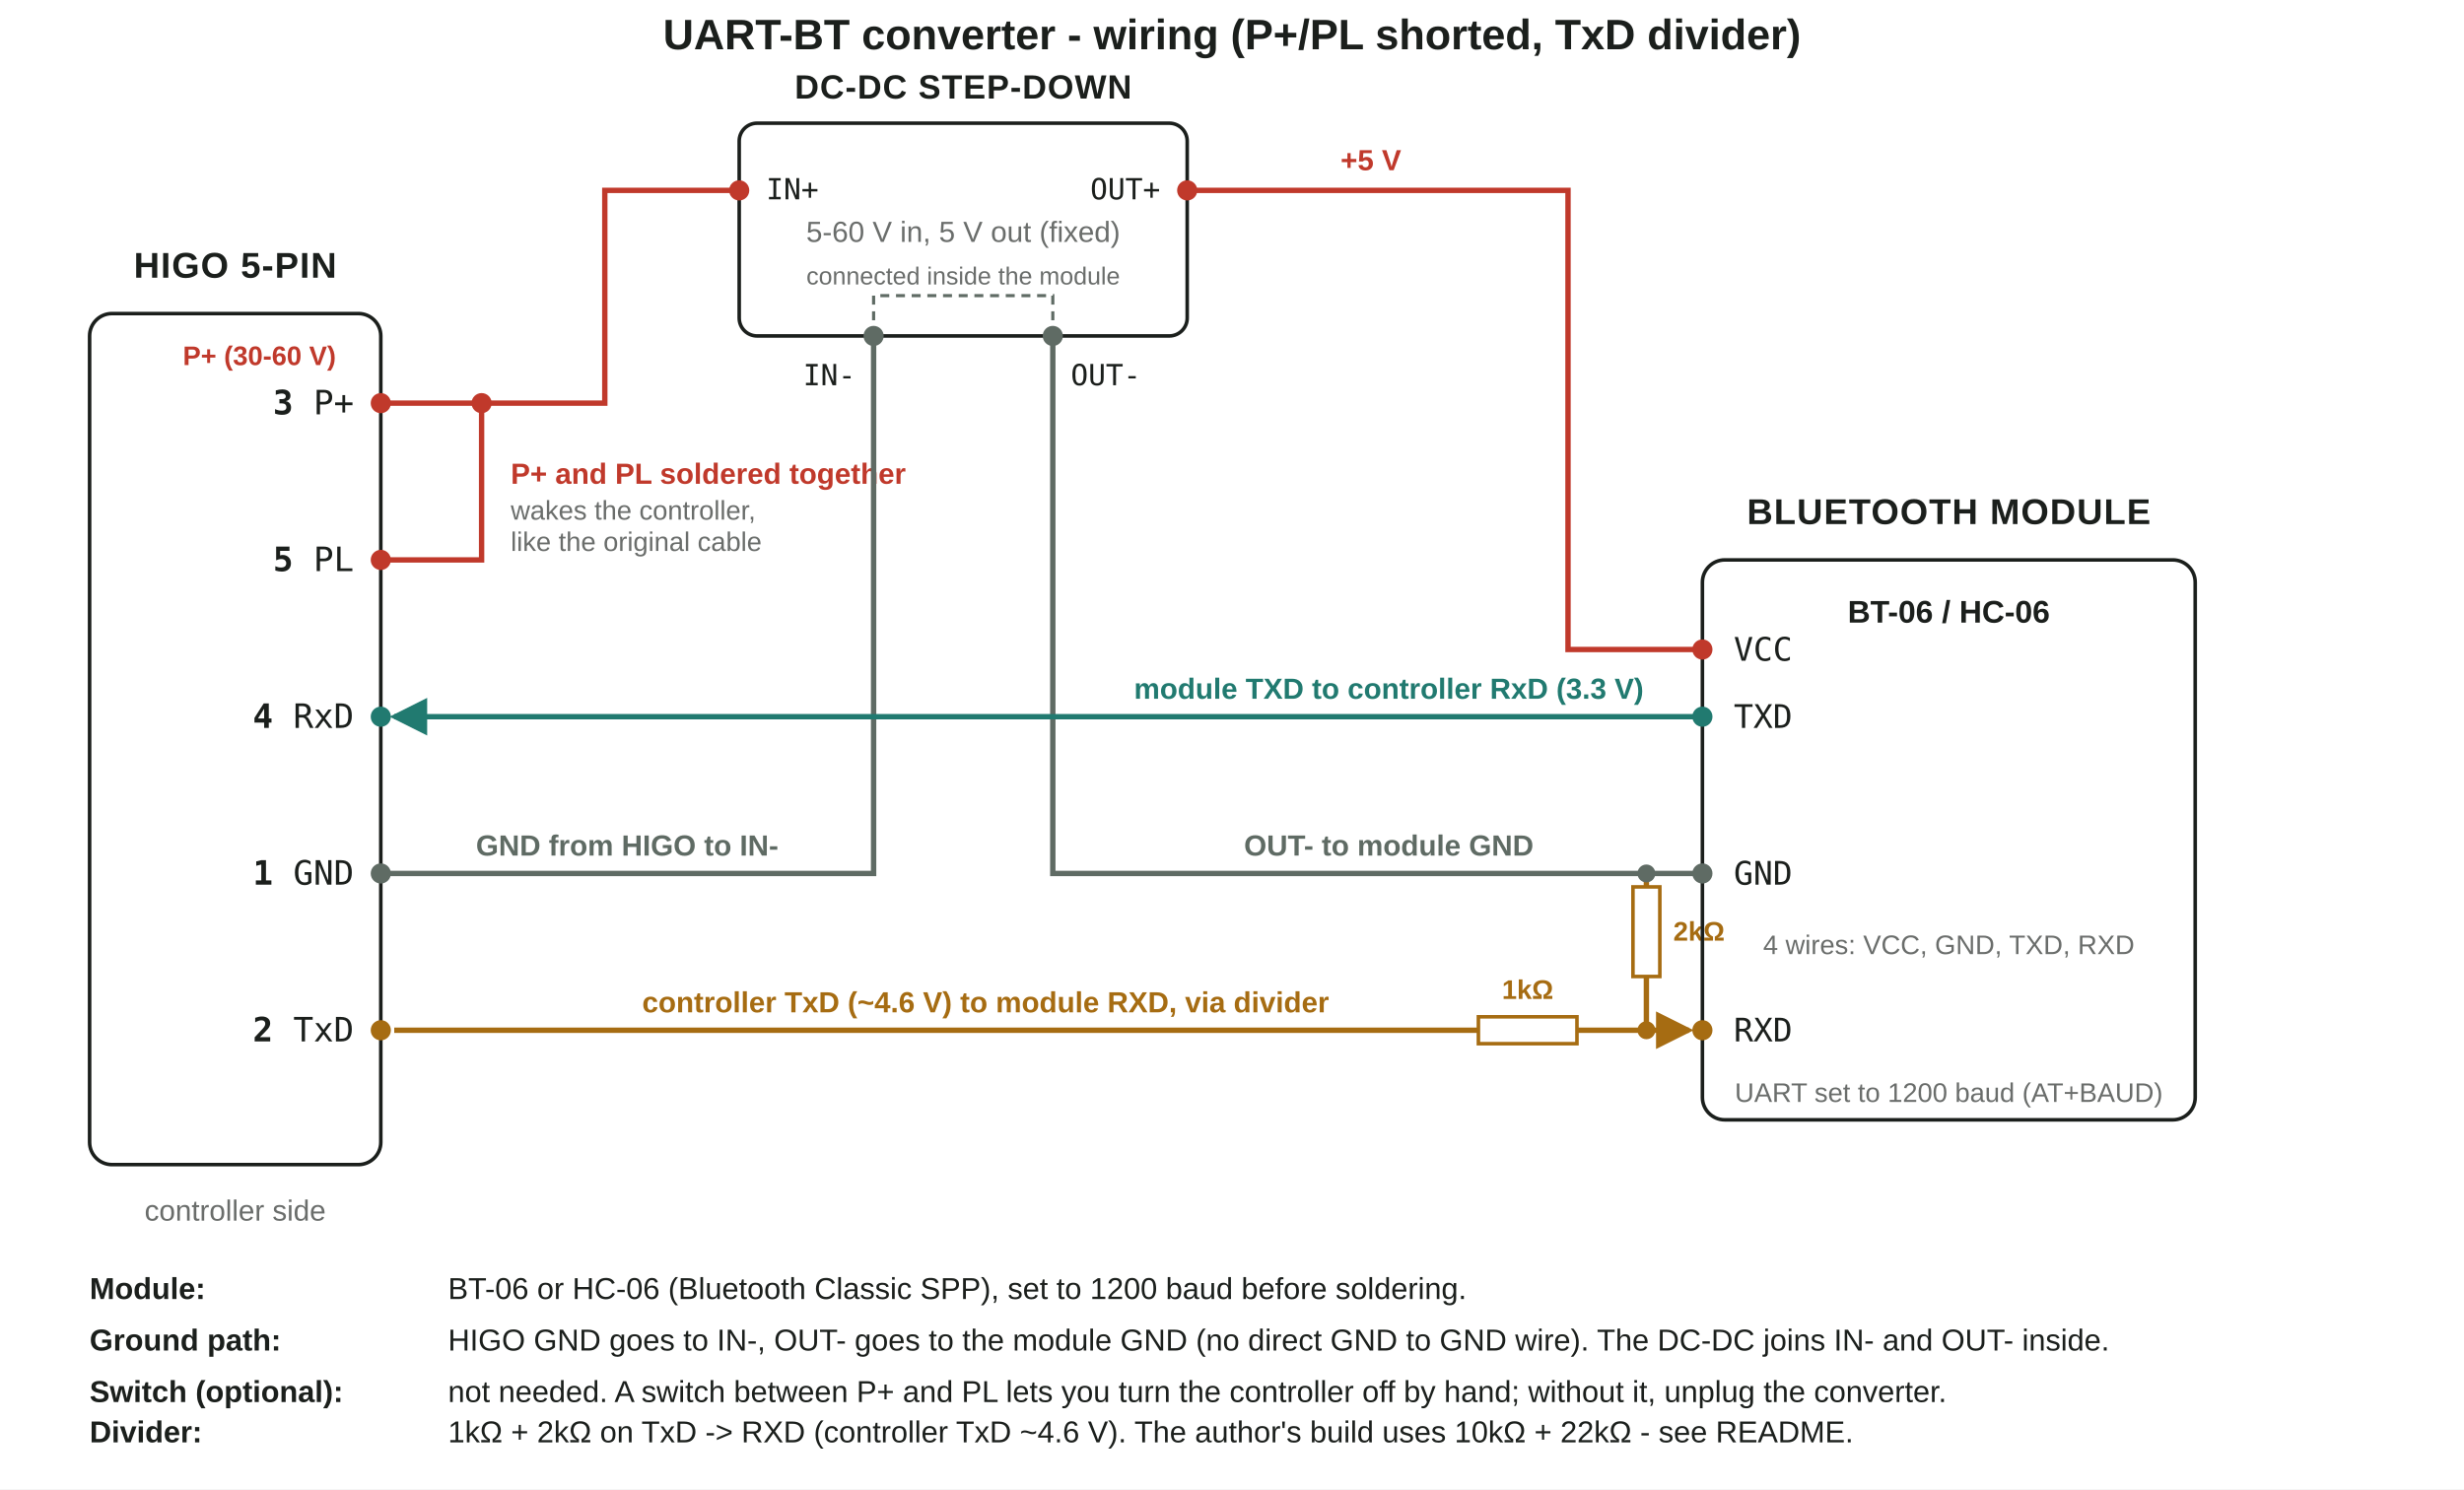
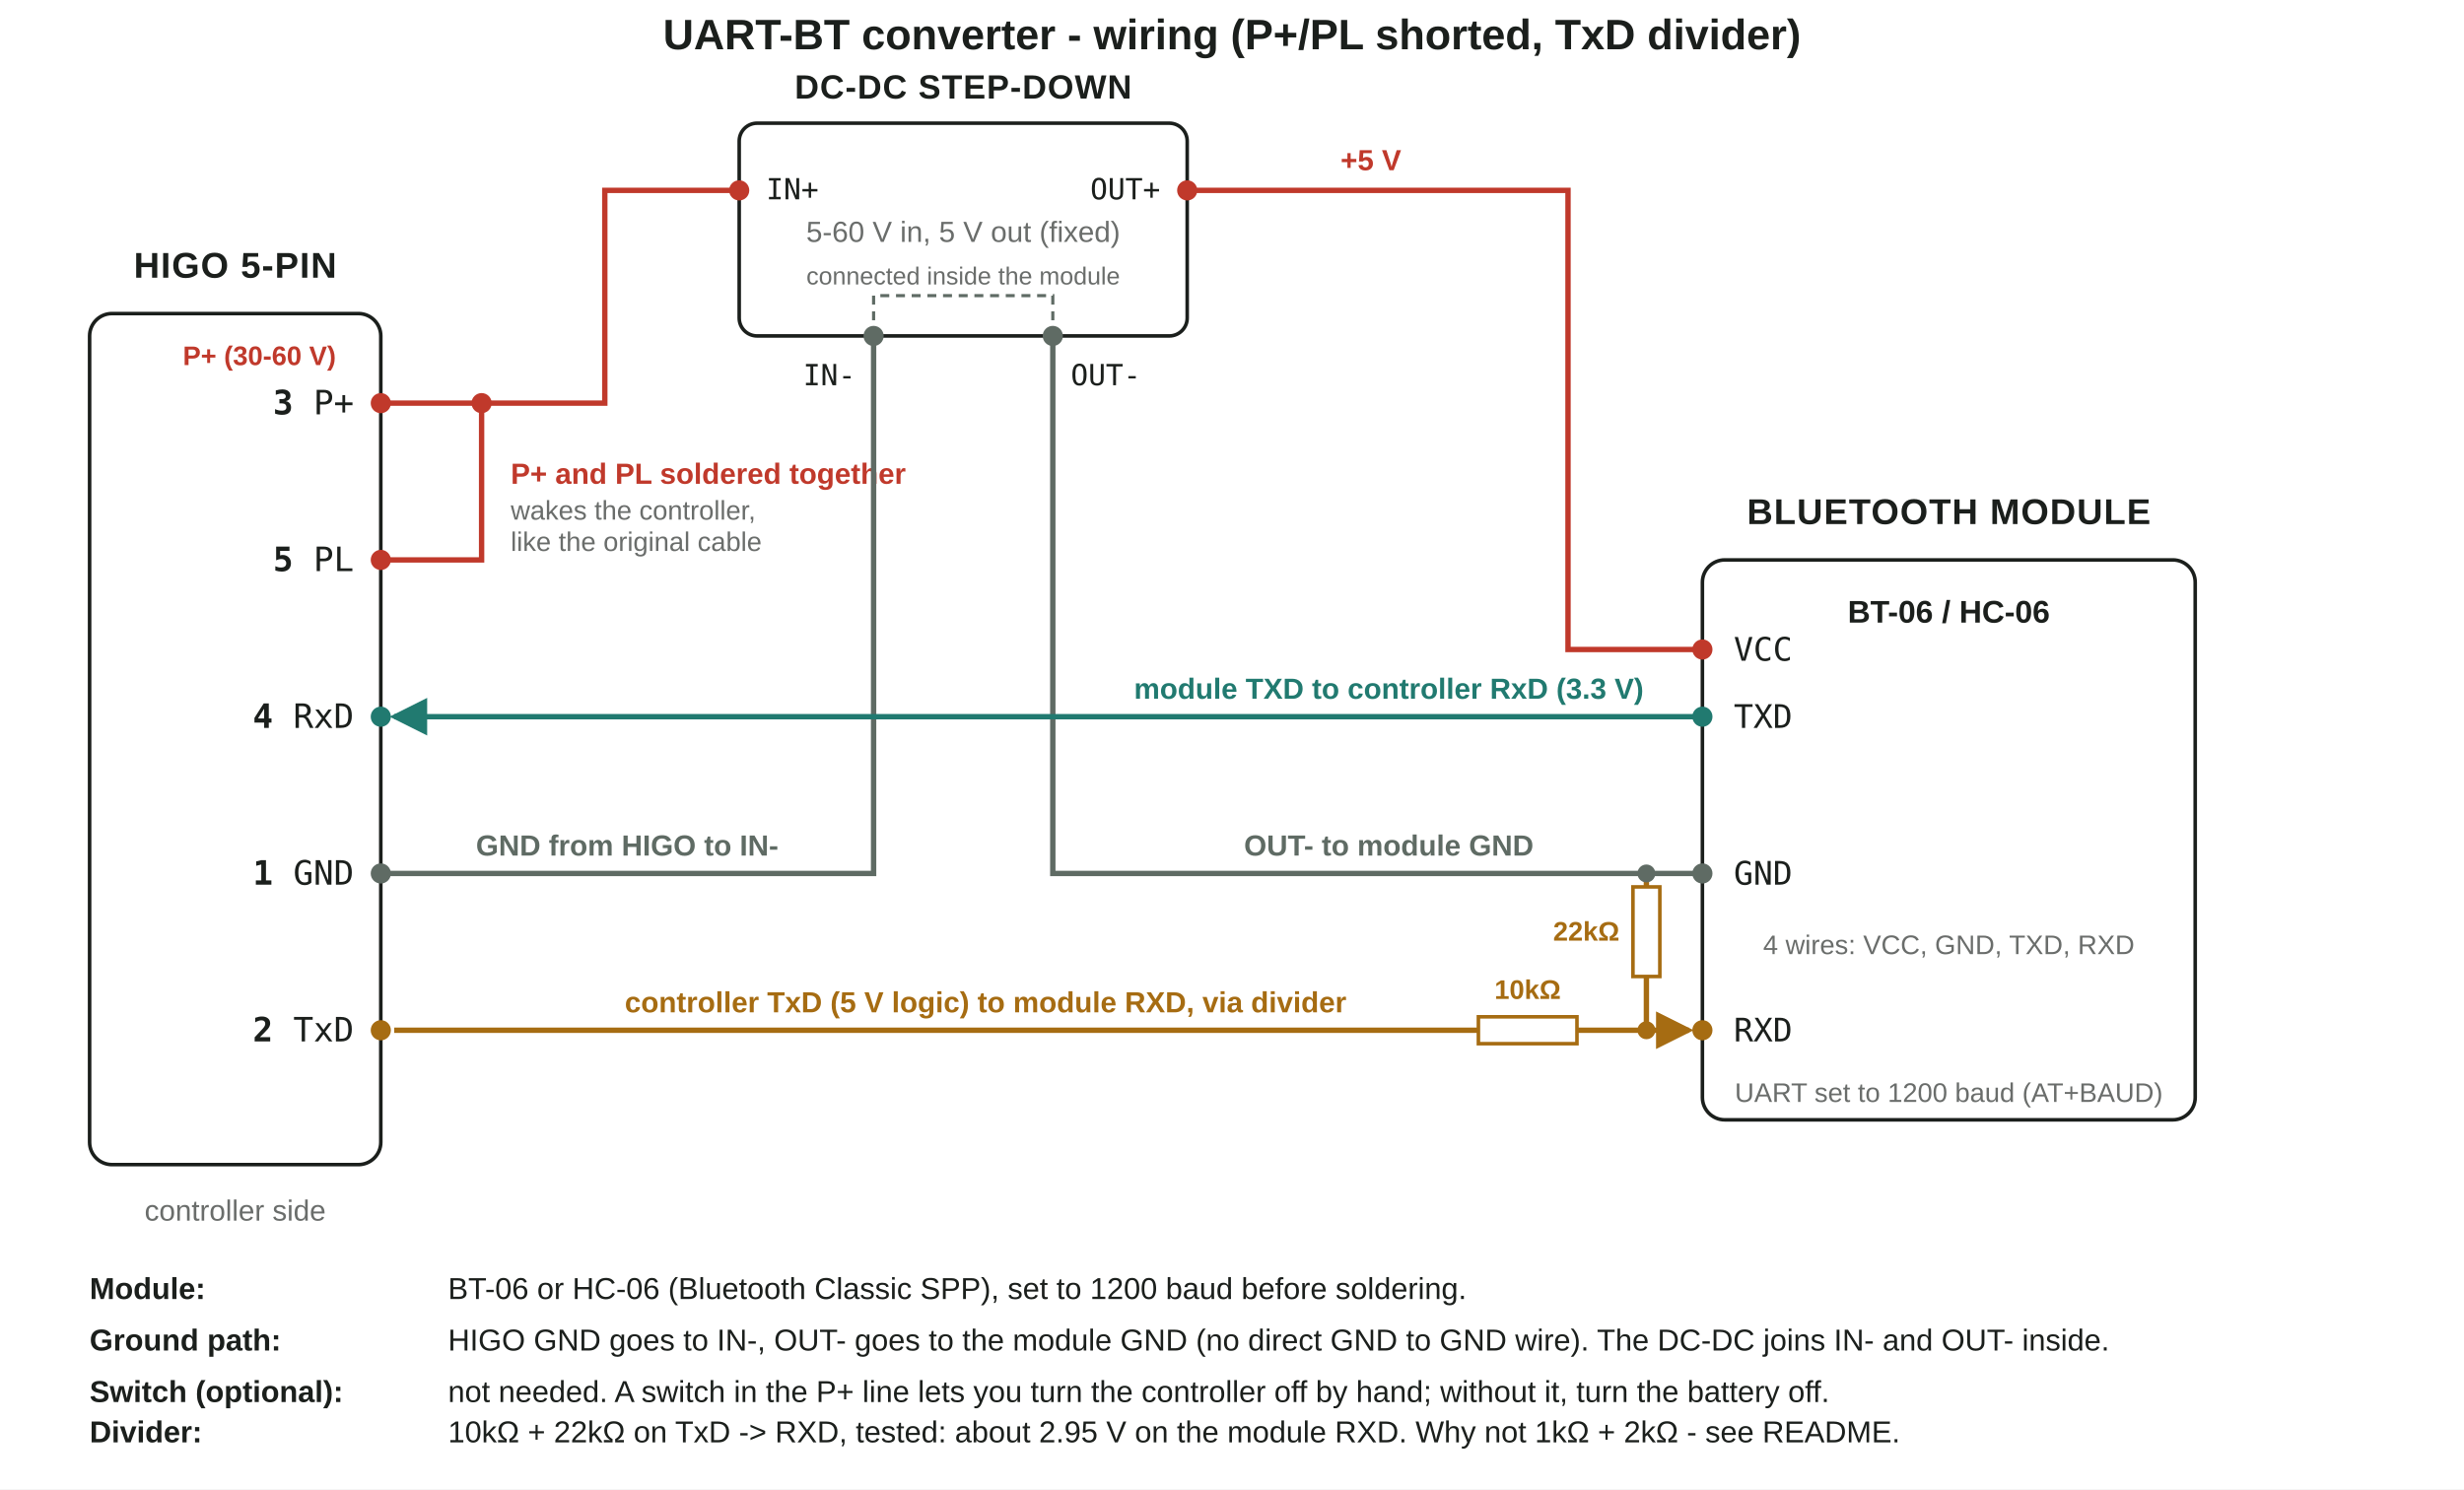
- <svg xmlns="http://www.w3.org/2000/svg" viewBox="0 0 1100 665" role="img" aria-label="Wiring diagram. Left: numbered HIGO 5-pin connector of the Bafang controller (1 GND, 2 TxD, 3 P+, 4 RxD, 5 PL). P+ and PL are soldered together, which wakes the controller like in the original programming cable, and both go to the DC-DC step-down converter's IN+ pin. An optional switch between P+ and PL can be added to turn the controller off by hand. A recommended 1k ohm series resistor plus a 2k ohm pull-down to ground form a voltage divider on the controller TxD to module RXD line, because the controller's TxD runs on its own 5V logic rail (about 4.6 volts) and the divider brings that down to a safe level for the module's RXD input. The converter's 5V output powers the VCC pin of the Bluetooth module (BT-06 or HC-06). Controller GND goes to the converter IN- pin and the converter OUT- pin goes to the module GND, with no direct GND to GND wire, because IN- and OUT- are connected inside the non-isolated converter. The module TXD goes to the controller RxD directly, because that line is confirmed at 3.3V logic from the original programming cable.">
+ <svg xmlns="http://www.w3.org/2000/svg" viewBox="0 0 1100 665" role="img" aria-label="Wiring diagram. Left: numbered HIGO 5-pin connector of the Bafang controller (1 GND, 2 TxD, 3 P+, 4 RxD, 5 PL). P+ and PL are soldered together, which wakes the controller like in the original programming cable, and both go to the DC-DC step-down converter's IN+ pin. An optional switch in the P+ line can be added to turn the controller off by hand. A 10k ohm series resistor plus a 22k ohm pull-down to ground form a voltage divider on the controller TxD to module RXD line, because the controller's TxD runs on 5V logic and the divider brings that down to a safe level for the module's RXD input. The converter's 5V output powers the VCC pin of the Bluetooth module (BT-06 or HC-06). Controller GND goes to the converter IN- pin and the converter OUT- pin goes to the module GND, with no direct GND to GND wire, because IN- and OUT- are connected inside the non-isolated converter. The module TXD goes to the controller RxD directly, because that line is confirmed at 3.3V logic from the original programming cable.">
  <rect x="0" y="0" width="1100" height="665" fill="#ffffff" />
  <defs>
    <marker id="arrTx" viewBox="0 0 8 8" refX="7" refY="4" markerWidth="7" markerHeight="7" orient="auto">
      <path d="M0,0 L8,4 L0,8 z" fill="#a66c12" />
    </marker>
    <marker id="arrRx" viewBox="0 0 8 8" refX="7" refY="4" markerWidth="7" markerHeight="7" orient="auto">
      <path d="M0,0 L8,4 L0,8 z" fill="#217a70" />
    </marker>
  </defs>
  <g font-family="Segoe UI, Arial, Helvetica, sans-serif" fill="#1b1f1c">
    <text x="550" y="22" text-anchor="middle" font-size="19" font-weight="700">UART-BT converter - wiring (P+/PL shorted, TxD divider)</text>
    <rect x="40" y="140" width="130" height="380" rx="10" fill="none" stroke="#1b1f1c" stroke-width="1.6" />
    <text x="105" y="124" text-anchor="middle" font-size="16" font-weight="700" letter-spacing="0.03em">HIGO 5-PIN</text>
    <g font-size="15" font-family="ui-monospace, Consolas, monospace">
      <circle cx="170" cy="180" r="4.5" fill="#c0392b" />
      <text x="158" y="185" text-anchor="end">
        <tspan font-weight="700">3</tspan>  P+</text>
      <circle cx="170" cy="250" r="4.5" fill="#c0392b" />
      <text x="158" y="255" text-anchor="end">
        <tspan font-weight="700">5</tspan>  PL</text>
      <circle cx="170" cy="320" r="4.5" fill="#217a70" />
      <text x="158" y="325" text-anchor="end">
        <tspan font-weight="700">4</tspan>  RxD</text>
      <circle cx="170" cy="390" r="4.5" fill="#5f6b64" />
      <text x="158" y="395" text-anchor="end">
        <tspan font-weight="700">1</tspan>  GND</text>
      <circle cx="170" cy="460" r="4.5" fill="#a66c12" />
      <text x="158" y="465" text-anchor="end">
        <tspan font-weight="700">2</tspan>  TxD</text>
    </g>
    <text x="105" y="545" text-anchor="middle" font-size="13" fill-opacity="0.65">controller side</text>
    <text x="150" y="163" text-anchor="end" font-size="12" fill="#c0392b" font-weight="600">P+ (30-60 V)</text>
    <path d="M170,180 H215 V250 H170" fill="none" stroke="#c0392b" stroke-width="2.4" />
    <circle cx="215" cy="180" r="4.5" fill="#c0392b" />
    <text x="228" y="216" font-size="13" fill="#c0392b" font-weight="600">P+ and PL soldered together</text>
    <text x="228" y="232" font-size="12" fill-opacity="0.65">wakes the controller,</text>
    <text x="228" y="246" font-size="12" fill-opacity="0.65">like the original cable</text>
    <path d="M215,180 H270 V85 H330" fill="none" stroke="#c0392b" stroke-width="2.4" />
    <rect x="330" y="55" width="200" height="95" rx="8" fill="none" stroke="#1b1f1c" stroke-width="1.6" />
    <text x="430" y="44" text-anchor="middle" font-size="15" font-weight="700" letter-spacing="0.03em">DC-DC STEP-DOWN</text>
    <text x="430" y="108" text-anchor="middle" font-size="13" fill-opacity="0.65">5-60 V in, 5 V out (fixed)</text>
    <g font-size="13" font-family="ui-monospace, Consolas, monospace">
      <circle cx="330" cy="85" r="4.5" fill="#c0392b" />
      <text x="342" y="89">IN+</text>
      <circle cx="530" cy="85" r="4.5" fill="#c0392b" />
      <text x="518" y="89" text-anchor="end">OUT+</text>
      <circle cx="390" cy="150" r="4.5" fill="#5f6b64" />
      <circle cx="470" cy="150" r="4.5" fill="#5f6b64" />
      <text x="382" y="172" text-anchor="end">IN-</text>
      <text x="478" y="172">OUT-</text>
    </g>
    <path d="M390,150 V132 H470 V150" fill="none" stroke="#5f6b64" stroke-width="1.4" stroke-dasharray="4 3" />
    <text x="430" y="127" text-anchor="middle" font-size="11" fill-opacity="0.65">connected inside the module</text>
    <path d="M530,85 H700 V290 H760" fill="none" stroke="#c0392b" stroke-width="2.4" />
    <text x="612" y="76" text-anchor="middle" font-size="13" fill="#c0392b" font-weight="600">+5 V</text>
    <path d="M170,390 H390 V150" fill="none" stroke="#5f6b64" stroke-width="2.4" />
    <path d="M470,150 V390 H760" fill="none" stroke="#5f6b64" stroke-width="2.4" />
    <text x="280" y="382" text-anchor="middle" font-size="13" fill="#5f6b64" font-weight="600">GND from HIGO to IN-</text>
    <text x="620" y="382" text-anchor="middle" font-size="13" fill="#5f6b64" font-weight="600">OUT- to module GND</text>
    <path d="M760,320 H176" fill="none" stroke="#217a70" stroke-width="2.4" marker-end="url(#arrRx)" />
    <text x="620" y="312" text-anchor="middle" font-size="13" fill="#217a70" font-weight="600">module TXD to controller RxD  (3.3 V)</text>
    <path d="M176,460 H660" fill="none" stroke="#a66c12" stroke-width="2.4" />
    <path d="M704,460 H754" fill="none" stroke="#a66c12" stroke-width="2.4" marker-end="url(#arrTx)" />
-     <text x="440" y="452" text-anchor="middle" font-size="13" fill="#a66c12" font-weight="600">controller TxD (~4.6 V) to module RXD, via divider</text>
+     <text x="440" y="452" text-anchor="middle" font-size="13" fill="#a66c12" font-weight="600">controller TxD (5 V logic) to module RXD, via divider</text>
    <rect x="660" y="454" width="44" height="12" fill="#ffffff" stroke="#a66c12" stroke-width="1.6" />
-     <text x="682" y="446" text-anchor="middle" font-size="12" fill="#a66c12" font-weight="600">1kΩ</text>
+     <text x="682" y="446" text-anchor="middle" font-size="12" fill="#a66c12" font-weight="600">10kΩ</text>
    <circle cx="735" cy="460" r="4" fill="#a66c12" />
    <path d="M735,460 V436" fill="none" stroke="#a66c12" stroke-width="2.4" />
    <rect x="729" y="396" width="12" height="40" fill="#ffffff" stroke="#a66c12" stroke-width="1.6" />
    <path d="M735,396 V390" fill="none" stroke="#a66c12" stroke-width="2.4" />
    <circle cx="735" cy="390" r="4" fill="#5f6b64" />
-     <text x="747" y="420" font-size="12" fill="#a66c12" font-weight="600">2kΩ</text>
+     <text x="723" y="420" text-anchor="end" font-size="12" fill="#a66c12" font-weight="600">22kΩ</text>
    <rect x="760" y="250" width="220" height="250" rx="10" fill="none" stroke="#1b1f1c" stroke-width="1.6" />
    <text x="870" y="234" text-anchor="middle" font-size="16" font-weight="700" letter-spacing="0.03em">BLUETOOTH MODULE</text>
    <text x="870" y="278" text-anchor="middle" font-size="14" font-weight="600">BT-06 / HC-06</text>
    <text x="870" y="426" text-anchor="middle" font-size="12" fill-opacity="0.65">4 wires: VCC, GND, TXD, RXD</text>
    <g font-size="14.5" font-family="ui-monospace, Consolas, monospace">
      <circle cx="760" cy="290" r="4.5" fill="#c0392b" />
      <text x="774" y="295">VCC</text>
      <circle cx="760" cy="320" r="4.5" fill="#217a70" />
      <text x="774" y="325">TXD</text>
      <circle cx="760" cy="390" r="4.5" fill="#5f6b64" />
      <text x="774" y="395">GND</text>
      <circle cx="760" cy="460" r="4.5" fill="#a66c12" />
      <text x="774" y="465">RXD</text>
    </g>
    <text x="870" y="492" text-anchor="middle" font-size="12" fill-opacity="0.65">UART set to 1200 baud (AT+BAUD)</text>
    <g font-size="13.5">
      <text x="40" y="580" font-weight="700">Module:</text>
      <text x="200" y="580">BT-06 or HC-06 (Bluetooth Classic SPP), set to 1200 baud before soldering.</text>
      <text x="40" y="603" font-weight="700">Ground path:</text>
      <text x="200" y="603">HIGO GND goes to IN-, OUT- goes to the module GND (no direct GND to GND wire). The DC-DC joins IN- and OUT- inside.</text>
      <text x="40" y="626" font-weight="700">Switch (optional):</text>
-       <text x="200" y="626">not needed. A switch between P+ and PL lets you turn the controller off by hand; without it, unplug the converter.</text>
+       <text x="200" y="626">not needed. A switch in the P+ line lets you turn the controller off by hand; without it, turn the battery off.</text>
      <text x="40" y="644" font-weight="700">Divider:</text>
-       <text x="200" y="644">1kΩ + 2kΩ on TxD -&gt; RXD (controller TxD ~4.6 V). The author's build uses 10kΩ + 22kΩ - see README.</text>
+       <text x="200" y="644">10kΩ + 22kΩ on TxD -&gt; RXD, tested: about 2.95 V on the module RXD. Why not 1kΩ + 2kΩ - see README.</text>
    </g>
  </g>
</svg>
